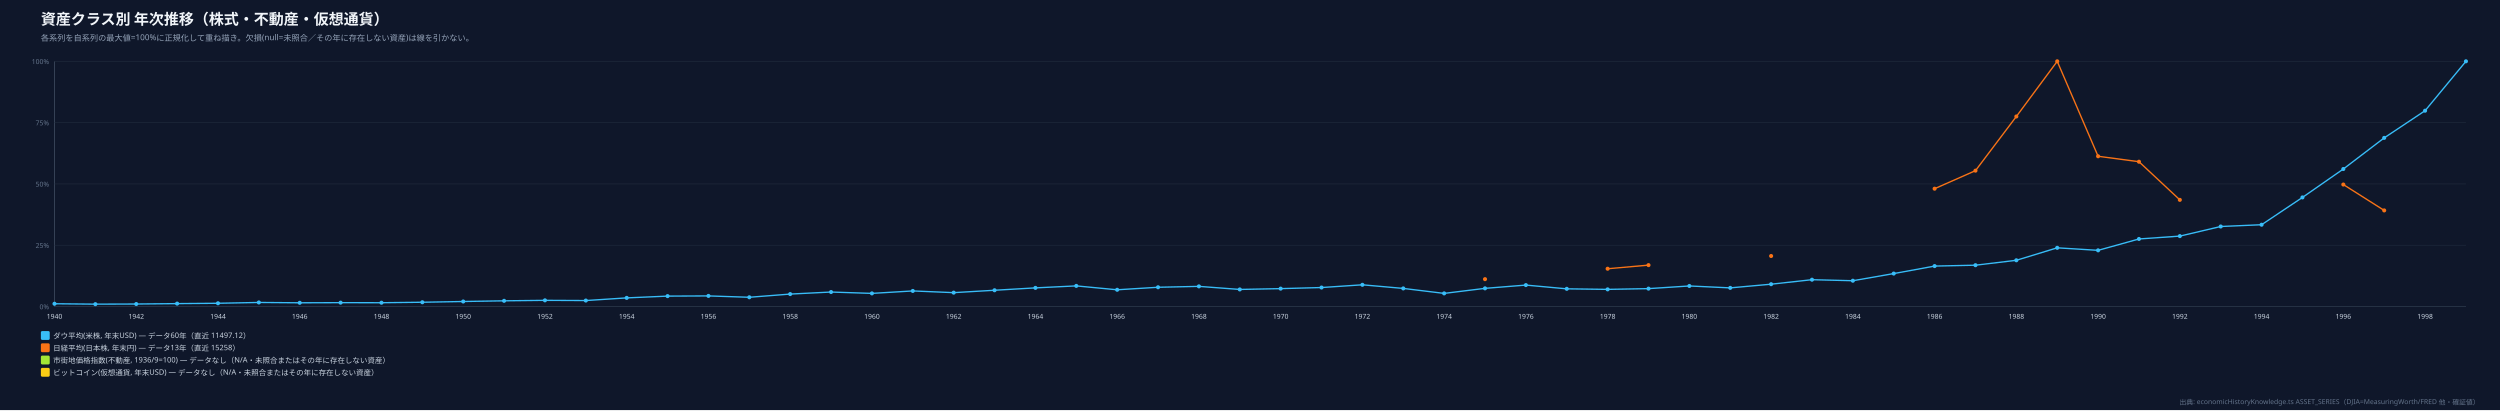
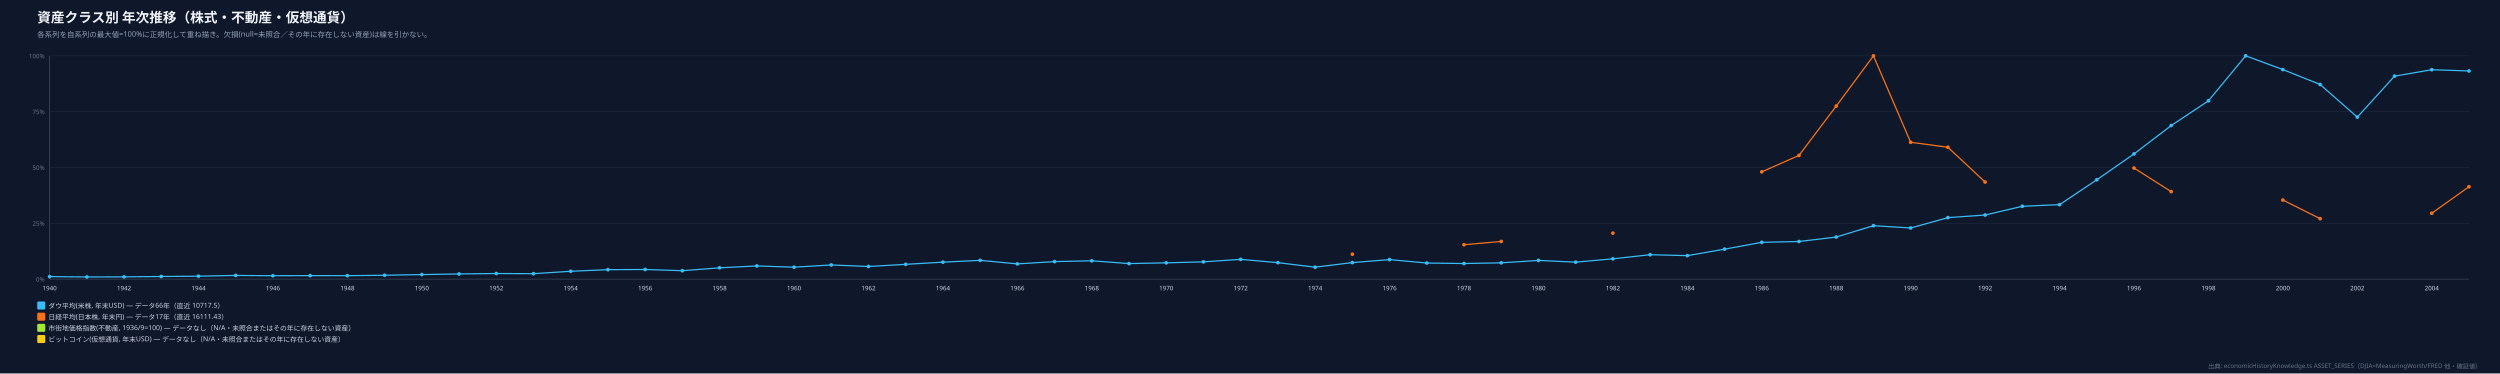
- <svg xmlns="http://www.w3.org/2000/svg" width="3670" height="602" viewBox="0 0 3670 602" font-family="'Hiragino Sans','Noto Sans JP',sans-serif">
-   <rect width="3670" height="602" fill="#0f172a" />
+ <svg xmlns="http://www.w3.org/2000/svg" width="4030" height="602" viewBox="0 0 4030 602" font-family="'Hiragino Sans','Noto Sans JP',sans-serif">
+   <rect width="4030" height="602" fill="#0f172a" />
  <text x="60" y="36" fill="#f1f5f9" font-size="22" font-weight="700">資産クラス別 年次推移（株式・不動産・仮想通貨）</text>
  <text x="60" y="60" fill="#94a3b8" font-size="12">各系列を自系列の最大値=100%に正規化して重ね描き。欠損(null=未照合／その年に存在しない資産)は線を引かない。</text>
  <line x1="80" y1="90" x2="80" y2="450" stroke="#475569" />
-   <line x1="80" y1="450" x2="3620" y2="450" stroke="#475569" />
-   <line x1="80" y1="450" x2="3620" y2="450" stroke="#1e293b" />
+   <line x1="80" y1="450" x2="3980" y2="450" stroke="#475569" />
+   <line x1="80" y1="450" x2="3980" y2="450" stroke="#1e293b" />
  <text x="72" y="454" fill="#64748b" font-size="10" text-anchor="end">0%</text>
-   <line x1="80" y1="360" x2="3620" y2="360" stroke="#1e293b" />
+   <line x1="80" y1="360" x2="3980" y2="360" stroke="#1e293b" />
  <text x="72" y="364" fill="#64748b" font-size="10" text-anchor="end">25%</text>
-   <line x1="80" y1="270" x2="3620" y2="270" stroke="#1e293b" />
+   <line x1="80" y1="270" x2="3980" y2="270" stroke="#1e293b" />
  <text x="72" y="274" fill="#64748b" font-size="10" text-anchor="end">50%</text>
-   <line x1="80" y1="180" x2="3620" y2="180" stroke="#1e293b" />
+   <line x1="80" y1="180" x2="3980" y2="180" stroke="#1e293b" />
  <text x="72" y="184" fill="#64748b" font-size="10" text-anchor="end">75%</text>
-   <line x1="80" y1="90" x2="3620" y2="90" stroke="#1e293b" />
+   <line x1="80" y1="90" x2="3980" y2="90" stroke="#1e293b" />
  <text x="72" y="94" fill="#64748b" font-size="10" text-anchor="end">100%</text>
  <text x="80" y="468" fill="#cbd5e1" font-size="10" text-anchor="middle">1940</text>
  <text x="200" y="468" fill="#cbd5e1" font-size="10" text-anchor="middle">1942</text>
  <text x="320" y="468" fill="#cbd5e1" font-size="10" text-anchor="middle">1944</text>
  <text x="440" y="468" fill="#cbd5e1" font-size="10" text-anchor="middle">1946</text>
  <text x="560" y="468" fill="#cbd5e1" font-size="10" text-anchor="middle">1948</text>
  <text x="680" y="468" fill="#cbd5e1" font-size="10" text-anchor="middle">1950</text>
  <text x="800" y="468" fill="#cbd5e1" font-size="10" text-anchor="middle">1952</text>
  <text x="920" y="468" fill="#cbd5e1" font-size="10" text-anchor="middle">1954</text>
  <text x="1040" y="468" fill="#cbd5e1" font-size="10" text-anchor="middle">1956</text>
  <text x="1160" y="468" fill="#cbd5e1" font-size="10" text-anchor="middle">1958</text>
  <text x="1280" y="468" fill="#cbd5e1" font-size="10" text-anchor="middle">1960</text>
  <text x="1400" y="468" fill="#cbd5e1" font-size="10" text-anchor="middle">1962</text>
  <text x="1520" y="468" fill="#cbd5e1" font-size="10" text-anchor="middle">1964</text>
  <text x="1640" y="468" fill="#cbd5e1" font-size="10" text-anchor="middle">1966</text>
  <text x="1760" y="468" fill="#cbd5e1" font-size="10" text-anchor="middle">1968</text>
  <text x="1880" y="468" fill="#cbd5e1" font-size="10" text-anchor="middle">1970</text>
  <text x="2000" y="468" fill="#cbd5e1" font-size="10" text-anchor="middle">1972</text>
  <text x="2120" y="468" fill="#cbd5e1" font-size="10" text-anchor="middle">1974</text>
  <text x="2240" y="468" fill="#cbd5e1" font-size="10" text-anchor="middle">1976</text>
  <text x="2360" y="468" fill="#cbd5e1" font-size="10" text-anchor="middle">1978</text>
  <text x="2480" y="468" fill="#cbd5e1" font-size="10" text-anchor="middle">1980</text>
  <text x="2600" y="468" fill="#cbd5e1" font-size="10" text-anchor="middle">1982</text>
  <text x="2720" y="468" fill="#cbd5e1" font-size="10" text-anchor="middle">1984</text>
  <text x="2840" y="468" fill="#cbd5e1" font-size="10" text-anchor="middle">1986</text>
  <text x="2960" y="468" fill="#cbd5e1" font-size="10" text-anchor="middle">1988</text>
  <text x="3080" y="468" fill="#cbd5e1" font-size="10" text-anchor="middle">1990</text>
  <text x="3200" y="468" fill="#cbd5e1" font-size="10" text-anchor="middle">1992</text>
  <text x="3320" y="468" fill="#cbd5e1" font-size="10" text-anchor="middle">1994</text>
  <text x="3440" y="468" fill="#cbd5e1" font-size="10" text-anchor="middle">1996</text>
  <text x="3560" y="468" fill="#cbd5e1" font-size="10" text-anchor="middle">1998</text>
+   <text x="3680" y="468" fill="#cbd5e1" font-size="10" text-anchor="middle">2000</text>
+   <text x="3800" y="468" fill="#cbd5e1" font-size="10" text-anchor="middle">2002</text>
+   <text x="3920" y="468" fill="#cbd5e1" font-size="10" text-anchor="middle">2004</text>
  <circle cx="80" cy="445.9" r="3" fill="#38bdf8" />
  <circle cx="140" cy="446.5" r="3" fill="#38bdf8" />
  <circle cx="200" cy="446.3" r="3" fill="#38bdf8" />
  <circle cx="260" cy="445.7" r="3" fill="#38bdf8" />
  <circle cx="320" cy="445.2" r="3" fill="#38bdf8" />
  <circle cx="380" cy="444.0" r="3" fill="#38bdf8" />
  <circle cx="440" cy="444.5" r="3" fill="#38bdf8" />
  <circle cx="500" cy="444.3" r="3" fill="#38bdf8" />
  <circle cx="560" cy="444.4" r="3" fill="#38bdf8" />
  <circle cx="620" cy="443.7" r="3" fill="#38bdf8" />
  <circle cx="680" cy="442.6" r="3" fill="#38bdf8" />
  <circle cx="740" cy="441.6" r="3" fill="#38bdf8" />
  <circle cx="800" cy="440.9" r="3" fill="#38bdf8" />
  <circle cx="860" cy="441.2" r="3" fill="#38bdf8" />
  <circle cx="920" cy="437.3" r="3" fill="#38bdf8" />
  <circle cx="980" cy="434.7" r="3" fill="#38bdf8" />
  <circle cx="1040" cy="434.4" r="3" fill="#38bdf8" />
  <circle cx="1100" cy="436.4" r="3" fill="#38bdf8" />
  <circle cx="1160" cy="431.7" r="3" fill="#38bdf8" />
  <circle cx="1220" cy="428.7" r="3" fill="#38bdf8" />
  <circle cx="1280" cy="430.7" r="3" fill="#38bdf8" />
  <circle cx="1340" cy="427.1" r="3" fill="#38bdf8" />
  <circle cx="1400" cy="429.6" r="3" fill="#38bdf8" />
  <circle cx="1460" cy="426.1" r="3" fill="#38bdf8" />
  <circle cx="1520" cy="422.6" r="3" fill="#38bdf8" />
  <circle cx="1580" cy="419.7" r="3" fill="#38bdf8" />
  <circle cx="1640" cy="425.4" r="3" fill="#38bdf8" />
  <circle cx="1700" cy="421.7" r="3" fill="#38bdf8" />
  <circle cx="1760" cy="420.4" r="3" fill="#38bdf8" />
  <circle cx="1820" cy="424.9" r="3" fill="#38bdf8" />
  <circle cx="1880" cy="423.7" r="3" fill="#38bdf8" />
  <circle cx="1940" cy="422.1" r="3" fill="#38bdf8" />
  <circle cx="2000" cy="418.1" r="3" fill="#38bdf8" />
  <circle cx="2060" cy="423.4" r="3" fill="#38bdf8" />
  <circle cx="2120" cy="430.7" r="3" fill="#38bdf8" />
  <circle cx="2180" cy="423.3" r="3" fill="#38bdf8" />
  <circle cx="2240" cy="418.5" r="3" fill="#38bdf8" />
  <circle cx="2300" cy="424.0" r="3" fill="#38bdf8" />
  <circle cx="2360" cy="424.8" r="3" fill="#38bdf8" />
  <circle cx="2420" cy="423.7" r="3" fill="#38bdf8" />
  <circle cx="2480" cy="419.8" r="3" fill="#38bdf8" />
  <circle cx="2540" cy="422.6" r="3" fill="#38bdf8" />
  <circle cx="2600" cy="417.2" r="3" fill="#38bdf8" />
  <circle cx="2660" cy="410.6" r="3" fill="#38bdf8" />
  <circle cx="2720" cy="412.1" r="3" fill="#38bdf8" />
  <circle cx="2780" cy="401.6" r="3" fill="#38bdf8" />
  <circle cx="2840" cy="390.6" r="3" fill="#38bdf8" />
  <circle cx="2900" cy="389.3" r="3" fill="#38bdf8" />
  <circle cx="2960" cy="382.1" r="3" fill="#38bdf8" />
  <circle cx="3020" cy="363.8" r="3" fill="#38bdf8" />
  <circle cx="3080" cy="367.5" r="3" fill="#38bdf8" />
  <circle cx="3140" cy="350.8" r="3" fill="#38bdf8" />
  <circle cx="3200" cy="346.6" r="3" fill="#38bdf8" />
  <circle cx="3260" cy="332.5" r="3" fill="#38bdf8" />
  <circle cx="3320" cy="329.9" r="3" fill="#38bdf8" />
  <circle cx="3380" cy="289.8" r="3" fill="#38bdf8" />
  <circle cx="3440" cy="248.1" r="3" fill="#38bdf8" />
  <circle cx="3500" cy="202.4" r="3" fill="#38bdf8" />
  <circle cx="3560" cy="162.5" r="3" fill="#38bdf8" />
  <circle cx="3620" cy="90.0" r="3" fill="#38bdf8" />
-   <path d="M80,445.9 L140,446.5 L200,446.3 L260,445.7 L320,445.2 L380,444.0 L440,444.5 L500,444.3 L560,444.4 L620,443.7 L680,442.6 L740,441.6 L800,440.9 L860,441.2 L920,437.3 L980,434.7 L1040,434.4 L1100,436.4 L1160,431.7 L1220,428.7 L1280,430.7 L1340,427.1 L1400,429.6 L1460,426.1 L1520,422.6 L1580,419.7 L1640,425.4 L1700,421.7 L1760,420.4 L1820,424.9 L1880,423.7 L1940,422.1 L2000,418.1 L2060,423.4 L2120,430.7 L2180,423.3 L2240,418.5 L2300,424.0 L2360,424.8 L2420,423.7 L2480,419.8 L2540,422.6 L2600,417.2 L2660,410.6 L2720,412.1 L2780,401.6 L2840,390.6 L2900,389.3 L2960,382.1 L3020,363.8 L3080,367.5 L3140,350.8 L3200,346.6 L3260,332.5 L3320,329.9 L3380,289.8 L3440,248.1 L3500,202.4 L3560,162.5 L3620,90.0" fill="none" stroke="#38bdf8" stroke-width="2" />
+   <circle cx="3680" cy="112.2" r="3" fill="#38bdf8" />
+   <circle cx="3740" cy="136.2" r="3" fill="#38bdf8" />
+   <circle cx="3800" cy="188.8" r="3" fill="#38bdf8" />
+   <circle cx="3860" cy="122.7" r="3" fill="#38bdf8" />
+   <circle cx="3920" cy="112.4" r="3" fill="#38bdf8" />
+   <circle cx="3980" cy="114.4" r="3" fill="#38bdf8" />
+   <path d="M80,445.9 L140,446.5 L200,446.3 L260,445.7 L320,445.2 L380,444.0 L440,444.5 L500,444.3 L560,444.4 L620,443.7 L680,442.6 L740,441.6 L800,440.9 L860,441.2 L920,437.3 L980,434.7 L1040,434.4 L1100,436.4 L1160,431.7 L1220,428.7 L1280,430.7 L1340,427.1 L1400,429.6 L1460,426.1 L1520,422.6 L1580,419.7 L1640,425.4 L1700,421.7 L1760,420.4 L1820,424.9 L1880,423.7 L1940,422.1 L2000,418.1 L2060,423.4 L2120,430.7 L2180,423.3 L2240,418.5 L2300,424.0 L2360,424.8 L2420,423.7 L2480,419.8 L2540,422.6 L2600,417.2 L2660,410.6 L2720,412.1 L2780,401.6 L2840,390.6 L2900,389.3 L2960,382.1 L3020,363.8 L3080,367.5 L3140,350.8 L3200,346.6 L3260,332.5 L3320,329.9 L3380,289.8 L3440,248.1 L3500,202.4 L3560,162.5 L3620,90.0 L3680,112.2 L3740,136.2 L3800,188.8 L3860,122.7 L3920,112.4 L3980,114.4" fill="none" stroke="#38bdf8" stroke-width="2" />
  <circle cx="2180" cy="409.8" r="3" fill="#f97316" />
  <circle cx="2360" cy="394.5" r="3" fill="#f97316" />
  <circle cx="2420" cy="389.2" r="3" fill="#f97316" />
  <circle cx="2600" cy="375.8" r="3" fill="#f97316" />
  <circle cx="2840" cy="277.0" r="3" fill="#f97316" />
  <circle cx="2900" cy="250.5" r="3" fill="#f97316" />
  <circle cx="2960" cy="171.0" r="3" fill="#f97316" />
  <circle cx="3020" cy="90.0" r="3" fill="#f97316" />
  <circle cx="3080" cy="229.4" r="3" fill="#f97316" />
  <circle cx="3140" cy="237.4" r="3" fill="#f97316" />
  <circle cx="3200" cy="293.4" r="3" fill="#f97316" />
  <circle cx="3440" cy="270.9" r="3" fill="#f97316" />
  <circle cx="3500" cy="308.9" r="3" fill="#f97316" />
-   <path d="M2180,409.8 M2360,394.5 L2420,389.2 M2600,375.8 M2840,277.0 L2900,250.5 L2960,171.0 L3020,90.0 L3080,229.4 L3140,237.4 L3200,293.4 M3440,270.9 L3500,308.9" fill="none" stroke="#f97316" stroke-width="2" />
+   <circle cx="3680" cy="322.5" r="3" fill="#f97316" />
+   <circle cx="3740" cy="352.5" r="3" fill="#f97316" />
+   <circle cx="3920" cy="343.7" r="3" fill="#f97316" />
+   <circle cx="3980" cy="301.0" r="3" fill="#f97316" />
+   <path d="M2180,409.8 M2360,394.5 L2420,389.2 M2600,375.8 M2840,277.0 L2900,250.5 L2960,171.0 L3020,90.0 L3080,229.4 L3140,237.4 L3200,293.4 M3440,270.9 L3500,308.9 M3680,322.5 L3740,352.5 M3920,343.7 L3980,301.0" fill="none" stroke="#f97316" stroke-width="2" />
  <rect x="60" y="486" width="13" height="13" rx="2" fill="#38bdf8" />
-   <text x="78" y="497" fill="#cbd5e1" font-size="11">ダウ平均(米株, 年末USD) — データ60年（直近 11497.12）</text>
+   <text x="78" y="497" fill="#cbd5e1" font-size="11">ダウ平均(米株, 年末USD) — データ66年（直近 10717.5）</text>
  <rect x="60" y="504" width="13" height="13" rx="2" fill="#f97316" />
-   <text x="78" y="515" fill="#cbd5e1" font-size="11">日経平均(日本株, 年末円) — データ13年（直近 15258）</text>
+   <text x="78" y="515" fill="#cbd5e1" font-size="11">日経平均(日本株, 年末円) — データ17年（直近 16111.43）</text>
  <rect x="60" y="522" width="13" height="13" rx="2" fill="#a3e635" />
  <text x="78" y="533" fill="#cbd5e1" font-size="11">市街地価格指数(不動産, 1936/9=100) — データなし（N/A・未照合またはその年に存在しない資産）</text>
  <rect x="60" y="540" width="13" height="13" rx="2" fill="#facc15" />
  <text x="78" y="551" fill="#cbd5e1" font-size="11">ビットコイン(仮想通貨, 年末USD) — データなし（N/A・未照合またはその年に存在しない資産）</text>
-   <text x="3640" y="594" fill="#64748b" font-size="10" text-anchor="end">出典: economicHistoryKnowledge.ts ASSET_SERIES（DJIA=MeasuringWorth/FRED 他・確証値）</text>
+   <text x="4000" y="594" fill="#64748b" font-size="10" text-anchor="end">出典: economicHistoryKnowledge.ts ASSET_SERIES（DJIA=MeasuringWorth/FRED 他・確証値）</text>
</svg>
